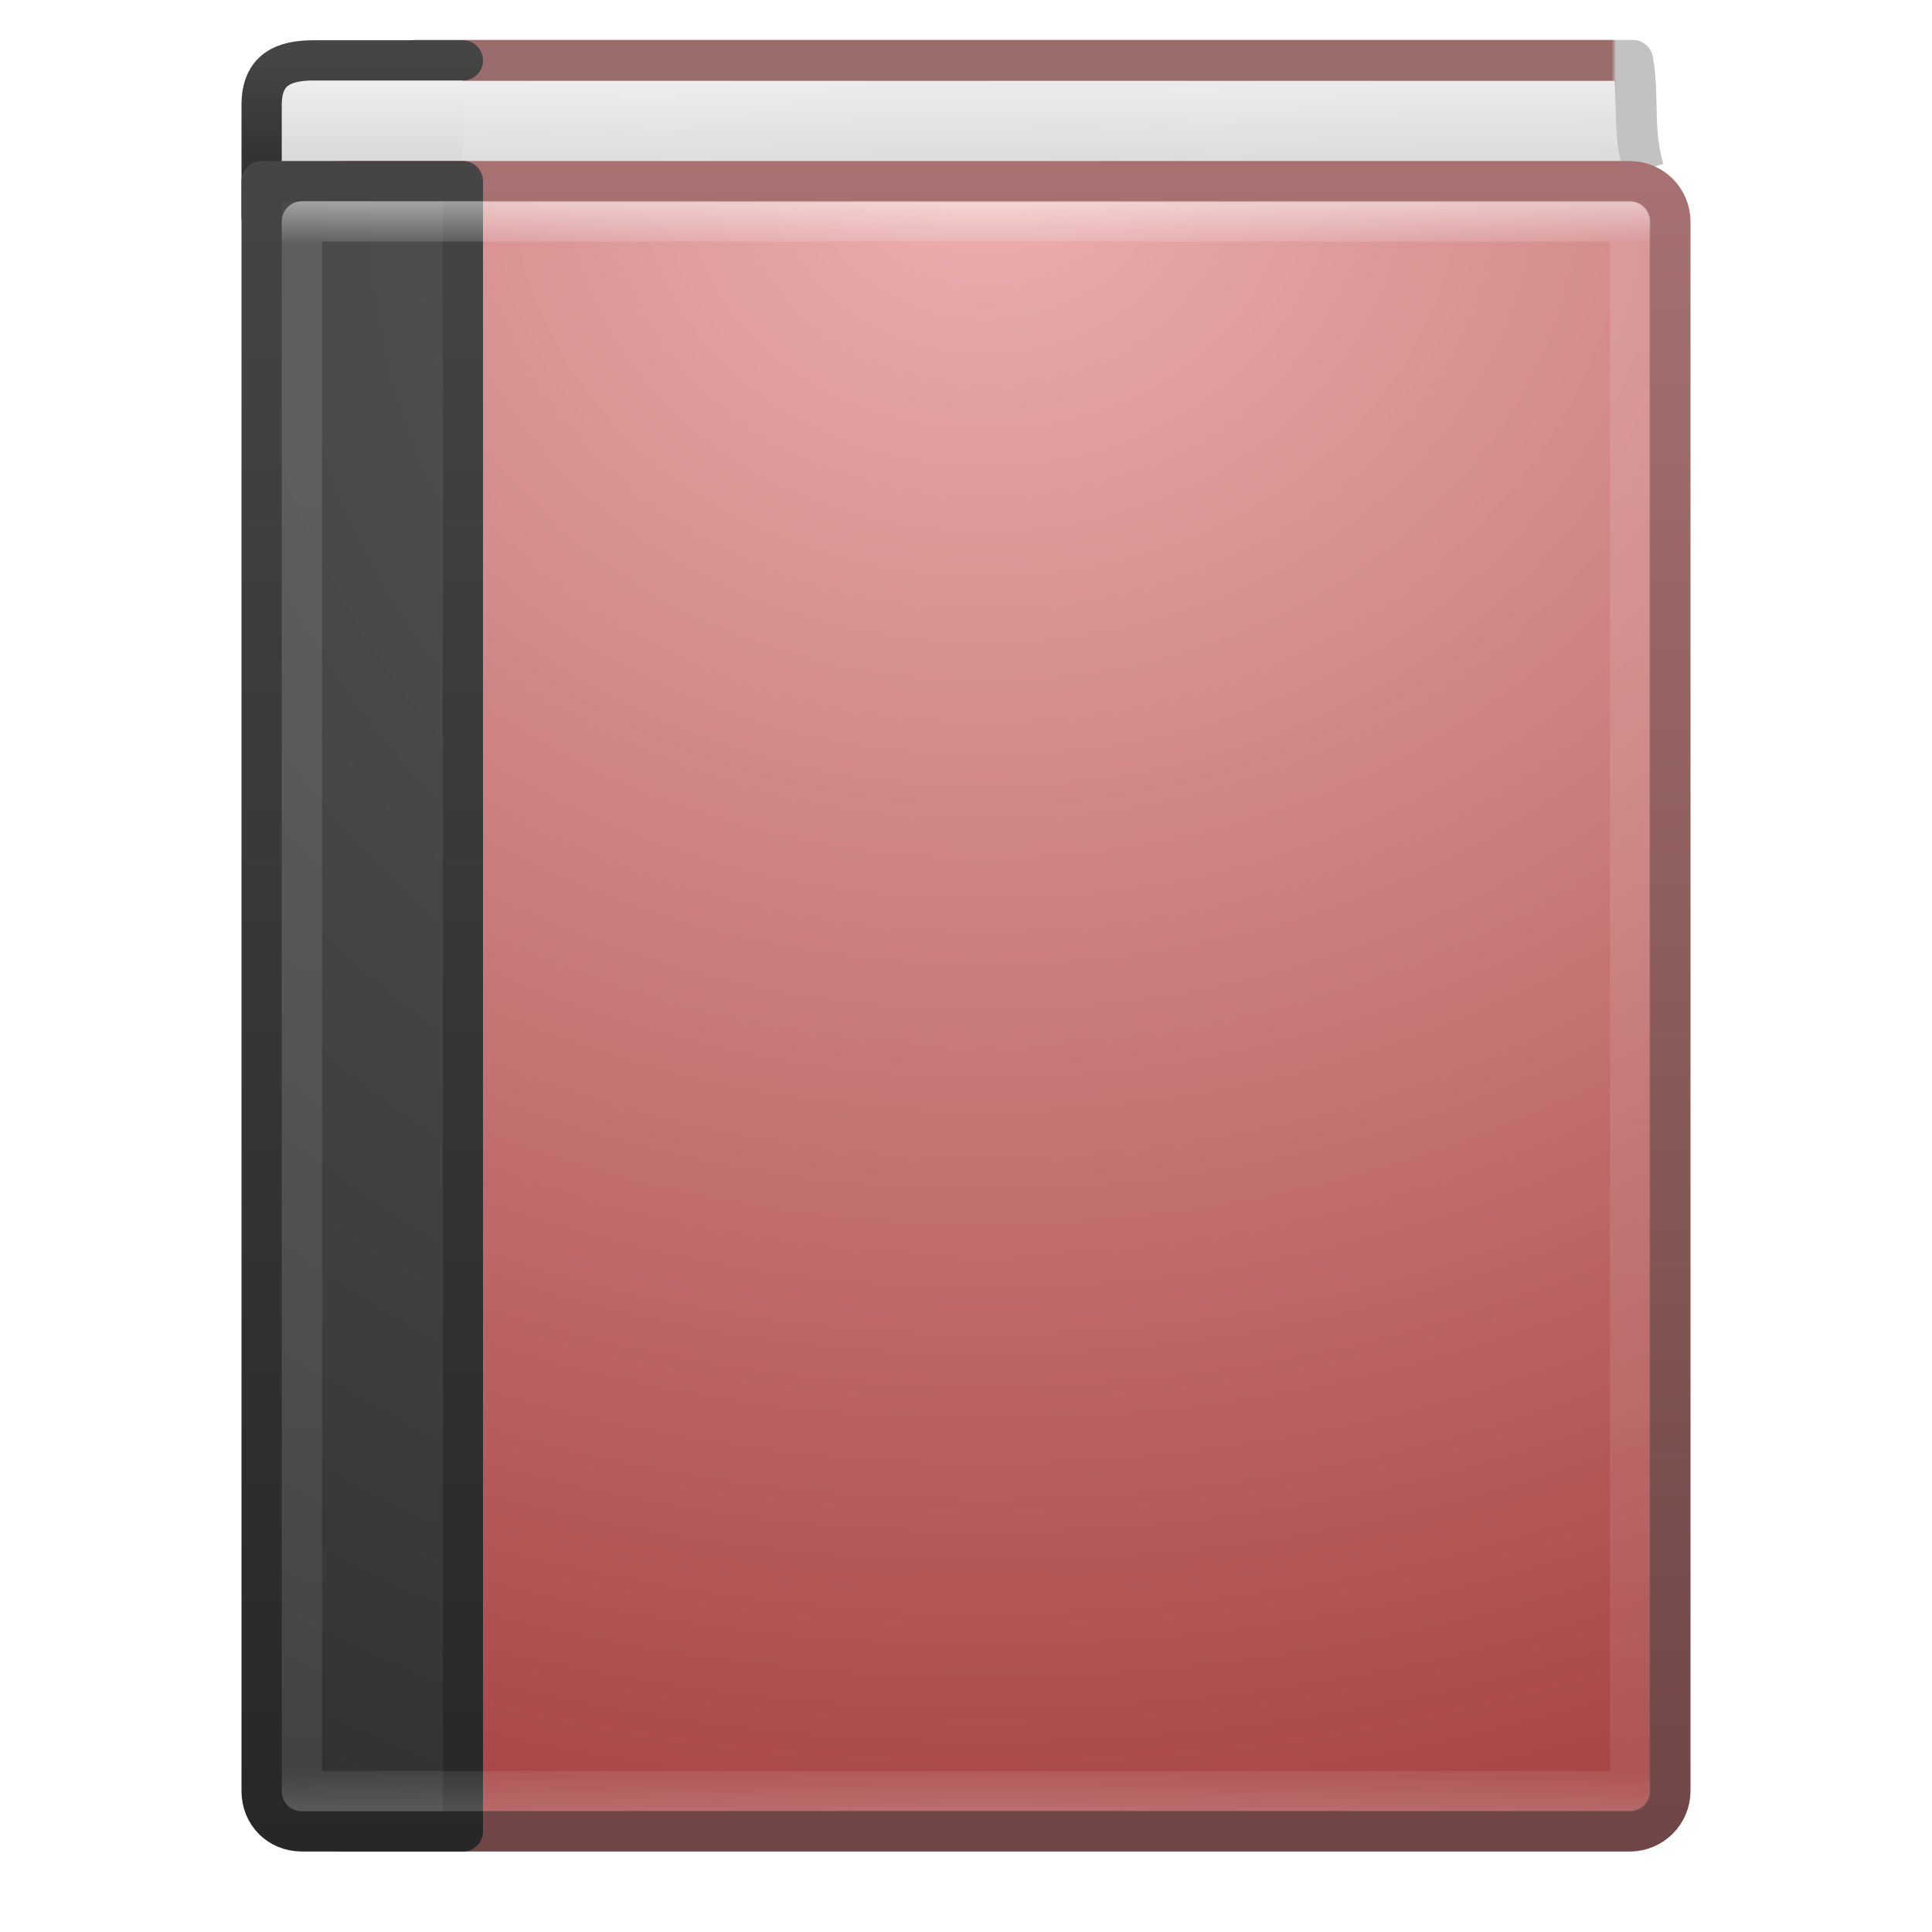
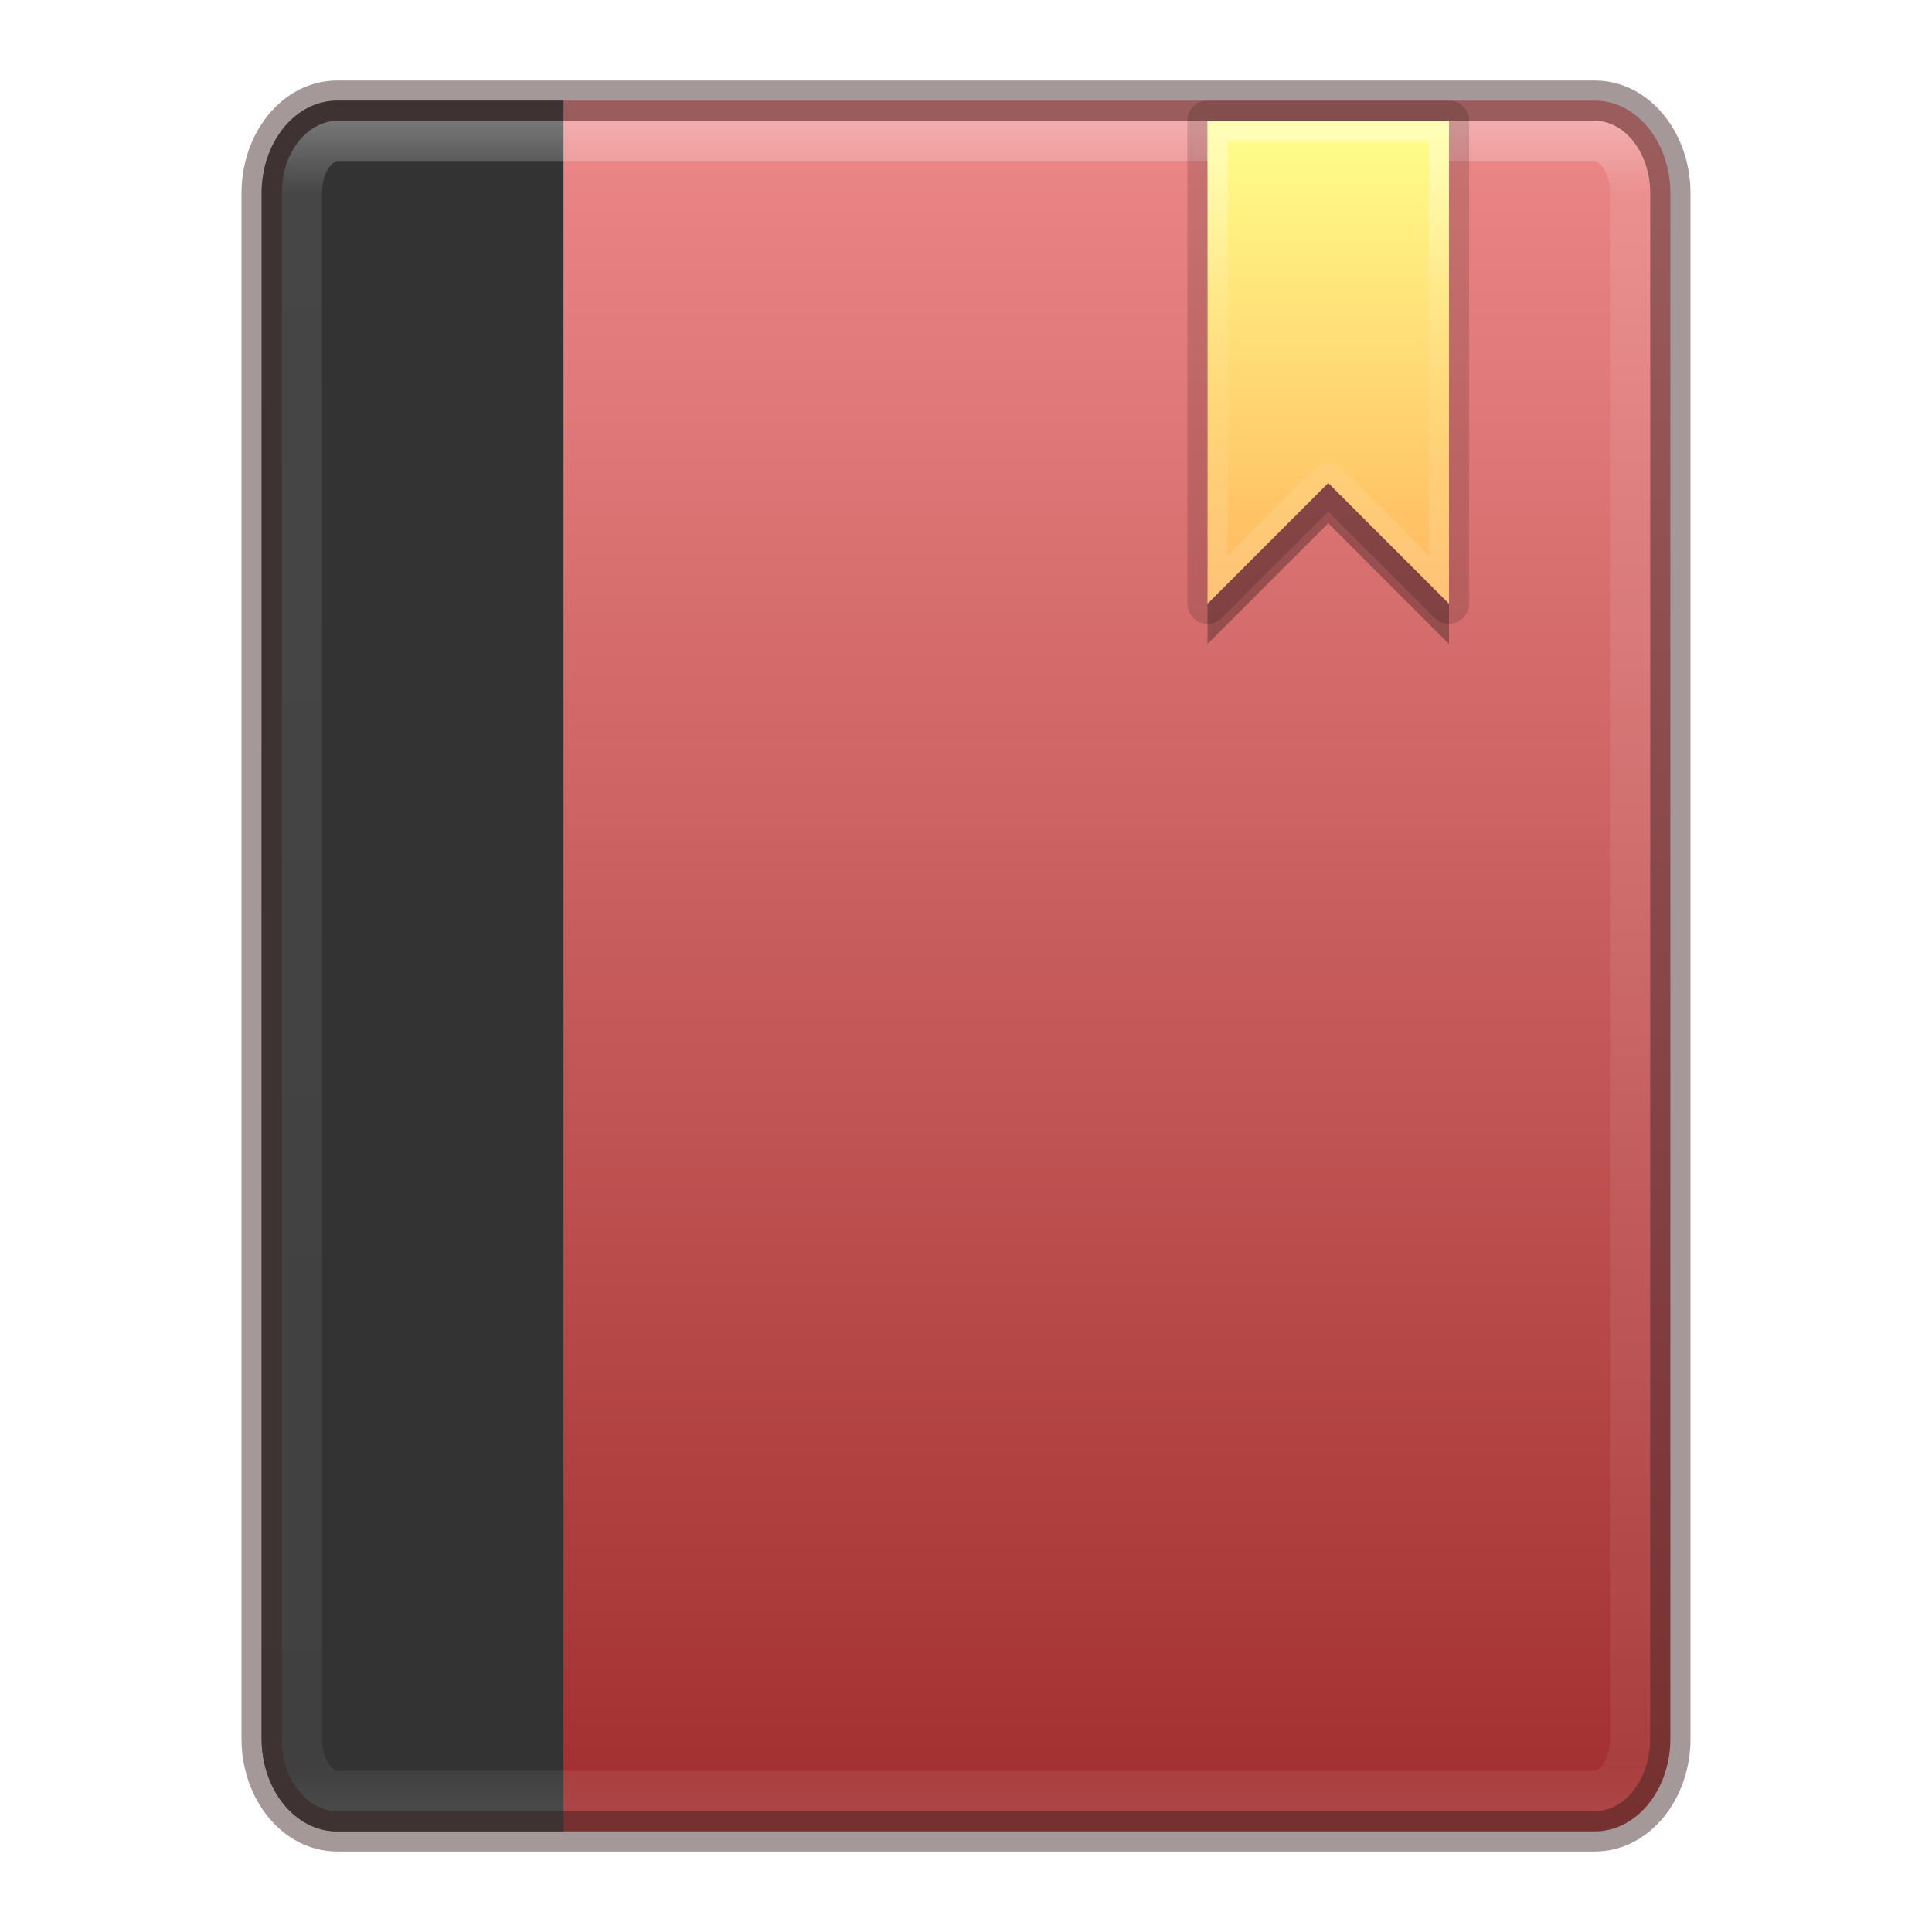
<svg xmlns="http://www.w3.org/2000/svg" xmlns:xlink="http://www.w3.org/1999/xlink" version="1.1" width="48" height="48" id="svg4045">
  <defs id="defs4047">
-     <linearGradient x1="24" y1="5" x2="24" y2="43" id="linearGradient3142" xlink:href="#linearGradient3731" gradientUnits="userSpaceOnUse" gradientTransform="matrix(0.8918919,0,0,1.054054,2.594596,-0.2972859)" />
-     <linearGradient id="linearGradient3731">
-       <stop id="stop3733" style="stop-color:#ffffff;stop-opacity:1" offset="0" />
-       <stop id="stop3735" style="stop-color:#ffffff;stop-opacity:0.235" offset="0.027" />
-       <stop id="stop3737" style="stop-color:#ffffff;stop-opacity:0.157" offset="0.974" />
-       <stop id="stop3739" style="stop-color:#ffffff;stop-opacity:0.392" offset="1" />
+     <linearGradient id="linearGradient4261">
+       <stop offset="0" style="stop-color:#ffffff;stop-opacity:1" id="stop4263" />
+       <stop offset="0.364" style="stop-color:#ffffff;stop-opacity:0.235" id="stop4265" />
+       <stop offset="0.612" style="stop-color:#ffffff;stop-opacity:0.157" id="stop4267" />
+       <stop offset="1" style="stop-color:#ffffff;stop-opacity:0.392" id="stop4269" />
    </linearGradient>
-     <radialGradient cx="7.496" cy="8.45" r="20" fx="7.496" fy="8.45" id="radialGradient3145" xlink:href="#linearGradient2867-449-88-871-390-598-476-591-434-148-57-177-641-289-620-227-114-444-680-744-8" gradientUnits="userSpaceOnUse" gradientTransform="matrix(1.9428467e-8,2.456836,-2.472257,-4.5264291e-8,46.8901,-13.30325)" />
-     <linearGradient id="linearGradient2867-449-88-871-390-598-476-591-434-148-57-177-641-289-620-227-114-444-680-744-8">
-       <stop id="stop5430-8" style="stop-color:#5f5f5f;stop-opacity:1" offset="0" />
-       <stop id="stop5432-3" style="stop-color:#4f4f4f;stop-opacity:1" offset="0.262" />
-       <stop id="stop5434-1" style="stop-color:#3b3b3b;stop-opacity:1" offset="0.705" />
-       <stop id="stop5436-8" style="stop-color:#2b2b2b;stop-opacity:1" offset="1" />
+     <linearGradient id="linearGradient4226">
+       <stop style="stop-color:#ffff8b;stop-opacity:1;" offset="0" id="stop4228" />
+       <stop style="stop-color:#ffb960;stop-opacity:1" offset="1" id="stop4230" />
    </linearGradient>
-     <linearGradient x1="24" y1="44" x2="24" y2="3.899" id="linearGradient3147" xlink:href="#linearGradient3707-319-631-407-324-616-674-812-821-107-178-392-400-6" gradientUnits="userSpaceOnUse" gradientTransform="matrix(1,0,0,1.051282,2.000001,-0.2307699)" />
-     <linearGradient id="linearGradient3707-319-631-407-324-616-674-812-821-107-178-392-400-6">
-       <stop id="stop5440-4" style="stop-color:#272727;stop-opacity:1" offset="0" />
-       <stop id="stop5442-3" style="stop-color:#454545;stop-opacity:1" offset="1" />
+     <linearGradient xlink:href="#linearGradient8967-1" id="linearGradient3820" gradientUnits="userSpaceOnUse" gradientTransform="matrix(0.8256742,0,0,0.7166666,-4.737754,2.5)" x1="34.526" y1="1.433" x2="34.526" y2="60" />
+     <linearGradient xlink:href="#linearGradient3895" id="linearGradient4248" x1="24.965" y1="2.5" x2="24.965" y2="46" gradientUnits="userSpaceOnUse" />
+     <linearGradient id="linearGradient3895">
+       <stop id="stop3897" style="stop-color:#ffffff;stop-opacity:1" offset="0" />
+       <stop id="stop3899" style="stop-color:#ffffff;stop-opacity:0.235" offset="0.053" />
+       <stop id="stop3901" style="stop-color:#ffffff;stop-opacity:0.157" offset="0.951" />
+       <stop id="stop3903" style="stop-color:#ffffff;stop-opacity:0.392" offset="1" />
    </linearGradient>
-     <radialGradient cx="24.502" cy="6.648" r="17.498" fx="24.502" fy="6.648" id="radialGradient3829" xlink:href="#linearGradient8967" gradientUnits="userSpaceOnUse" gradientTransform="matrix(0,2.744544,-3.183415,0,45.66374,-63.07083)" />
-     <linearGradient id="linearGradient8967">
-       <stop id="stop8969" style="stop-color:#ebafaf;stop-opacity:1" offset="0" />
-       <stop id="stop8971" style="stop-color:#9e3737;stop-opacity:1" offset="1" />
+     <linearGradient id="linearGradient8967-1">
+       <stop id="stop8969-1" style="stop-color:#eb8686;stop-opacity:1" offset="0" />
+       <stop id="stop8971-8" style="stop-color:#a12e2e;stop-opacity:1" offset="1" />
    </linearGradient>
-     <linearGradient x1="32.901" y1="4.648" x2="32.901" y2="61.482" id="linearGradient3153" xlink:href="#linearGradient3319" gradientUnits="userSpaceOnUse" gradientTransform="matrix(0.7007108,0,0,0.7371287,2.078935,0.8755737)" />
-     <linearGradient id="linearGradient3319">
-       <stop id="stop3321" style="stop-color:#a77171;stop-opacity:1" offset="0" />
-       <stop id="stop3323" style="stop-color:#6f4545;stop-opacity:1" offset="1" />
-     </linearGradient>
-     <linearGradient x1="10.654" y1="1" x2="10.654" y2="3" id="linearGradient3156" xlink:href="#linearGradient2346" gradientUnits="userSpaceOnUse" gradientTransform="translate(0,1)" />
-     <linearGradient id="linearGradient2346">
-       <stop id="stop2348" style="stop-color:#eeeeee;stop-opacity:1" offset="0" />
-       <stop id="stop2350" style="stop-color:#d9d9da;stop-opacity:1" offset="1" />
-     </linearGradient>
-     <linearGradient x1="24" y1="44" x2="24" y2="3.899" id="linearGradient3158" xlink:href="#linearGradient3707-319-631-407-324-616-674-812-821-107-178-392-400-6-2" gradientUnits="userSpaceOnUse" gradientTransform="matrix(1,0,0,0.1025635,2.000261,1.038489)" />
-     <linearGradient id="linearGradient3707-319-631-407-324-616-674-812-821-107-178-392-400-6-2">
-       <stop id="stop5440-4-8" style="stop-color:#272727;stop-opacity:1" offset="0" />
-       <stop id="stop5442-3-8" style="stop-color:#454545;stop-opacity:1" offset="1" />
-     </linearGradient>
-     <linearGradient x1="24.627" y1="3.123" x2="24.64" y2="4.883" id="linearGradient3161" xlink:href="#linearGradient2346" gradientUnits="userSpaceOnUse" gradientTransform="matrix(1.004045,0,0,1.538066,1.223278,-3.040018)" />
-     <linearGradient x1="5.212" y1="0.065" x2="54.887" y2="0.065" id="linearGradient3163" xlink:href="#linearGradient4652" gradientUnits="userSpaceOnUse" gradientTransform="matrix(0.7162781,0,0,0.7471593,2.15415,0.9483483)" />
-     <linearGradient id="linearGradient4652">
-       <stop id="stop4654" style="stop-color:#9b6c6c;stop-opacity:1" offset="0" />
-       <stop id="stop4656" style="stop-color:#9b6c6c;stop-opacity:1" offset="0.96" />
-       <stop id="stop4658" style="stop-color:#c2c2c2;stop-opacity:1" offset="0.963" />
-       <stop id="stop4660" style="stop-color:#c2c2c2;stop-opacity:1" offset="1" />
-     </linearGradient>
+     <linearGradient xlink:href="#linearGradient4226" id="linearGradient4232" x1="33" y1="3" x2="33" y2="14.556" gradientUnits="userSpaceOnUse" />
+     <linearGradient xlink:href="#linearGradient4261" id="linearGradient4259" x1="33.417" y1="3" x2="33.417" y2="15.238" gradientUnits="userSpaceOnUse" />
  </defs>
-   <path style="display:inline;fill:url(#linearGradient3161);fill-opacity:1;stroke:url(#linearGradient3163);stroke-width:1.017;stroke-linecap:butt;stroke-linejoin:round;stroke-miterlimit:0;stroke-dasharray:none;stroke-dashoffset:0;stroke-opacity:1" id="path2723" d="M 40.839,4.217 C 40.544,3.226 40.728,2.445 40.565,1.5 l -30.24,0 0.178,3" />
-   <path style="color:#000000;display:inline;overflow:visible;visibility:visible;fill:url(#linearGradient3156);fill-opacity:1;fill-rule:nonzero;stroke:url(#linearGradient3158);stroke-width:1;stroke-linecap:round;stroke-linejoin:round;stroke-miterlimit:4;stroke-dasharray:none;stroke-dashoffset:0;stroke-opacity:1;marker:none;enable-background:accumulate" id="rect5505-21-3-9" d="m 11.5,5.5 -4,0 c -0.571,0 -1,-0.042 -1,-0.098 l 0,-2.796 c 0,-0.888 0.559,-1.106 1.291,-1.106 l 3.709,0" />
-   <rect style="display:inline;fill:url(#radialGradient3829);fill-opacity:1;stroke:url(#linearGradient3153);stroke-width:1.019;stroke-linecap:round;stroke-linejoin:round;stroke-miterlimit:0;stroke-dasharray:none;stroke-dashoffset:0;stroke-opacity:1" id="rect2719" y="4.51" x="7.513" ry="1" rx="1" height="40.981" width="33.978" />
-   <path style="color:#000000;display:inline;overflow:visible;visibility:visible;fill:url(#radialGradient3145);fill-opacity:1;fill-rule:nonzero;stroke:url(#linearGradient3147);stroke-width:1;stroke-linecap:round;stroke-linejoin:round;stroke-miterlimit:4;stroke-dasharray:none;stroke-dashoffset:0;stroke-opacity:1;marker:none;enable-background:accumulate" id="rect5505-21-3" d="m 11.5,4.5 c 0,0 0,28.509 0,41 l -4,0 c -0.571,0 -1,-0.434 -1,-1 l 0,-40 z" />
-   <rect style="opacity:0.5;fill:none;stroke:url(#linearGradient3142);stroke-width:1;stroke-linecap:round;stroke-linejoin:round;stroke-miterlimit:4;stroke-dasharray:none;stroke-dashoffset:0;stroke-opacity:1" id="rect6741-0" y="5.5" x="7.5" height="39" width="33" />
+   <rect height="0" width="0" style="opacity:0.184;fill:#282828;fill-opacity:1;stroke:#282828;stroke-width:0.914;stroke-linecap:butt;stroke-linejoin:miter;stroke-miterlimit:4;stroke-dasharray:none;stroke-opacity:1" id="rect7613" x="-155.5" y="-93.5" />
+   <rect style="color:#000000;display:inline;overflow:visible;visibility:visible;fill:url(#linearGradient3820);fill-opacity:1.0;fill-rule:nonzero;stroke:none;stroke-width:1;marker:none;enable-background:accumulate" id="rect5505-21" y="2.5" x="6.5" ry="2.304" rx="1.875" height="43" width="35" />
+   <path style="opacity:1;fill:#333333;fill-opacity:1;stroke:none;stroke-width:1;stroke-linecap:round;stroke-linejoin:round;stroke-miterlimit:4;stroke-dasharray:none;stroke-opacity:1" d="M 8.375 2.5 C 7.336 2.5 6.5 3.527 6.5 4.803 L 6.5 43.197 C 6.5 44.473 7.336 45.5 8.375 45.5 L 14 45.5 L 14 2.5 L 8.375 2.5 z " id="rect4250" />
+   <path id="path4240" d="M 8.375 3.5 C 7.996 3.5 7.5 3.963 7.5 4.803 L 7.5 43.197 C 7.5 44.037 7.996 44.5 8.375 44.5 L 39.625 44.5 C 40.004 44.5 40.5 44.037 40.5 43.197 L 40.5 4.803 C 40.5 3.963 40.004 3.5 39.625 3.5 L 8.375 3.5 z " style="color:#000000;display:inline;overflow:visible;visibility:visible;fill:none;fill-opacity:1;fill-rule:nonzero;stroke:url(#linearGradient4248);stroke-width:1;marker:none;enable-background:accumulate;stroke-opacity:1;stroke-miterlimit:4;stroke-dasharray:none;opacity:0.4" />
+   <rect width="35" height="43" rx="1.875" ry="2.304" x="6.5" y="2.5" id="rect4216" style="color:#000000;display:inline;overflow:visible;visibility:visible;fill:none;fill-opacity:1;fill-rule:nonzero;stroke:#4a3232;stroke-width:1;marker:none;enable-background:accumulate;stroke-opacity:1;opacity:0.5" />
+   <path d="m 30,3 6,0 0,12 -3,-3 -3,3 z" id="path4234" style="fill:none;fill-opacity:1;fill-rule:evenodd;stroke:#000000;stroke-width:1px;stroke-linecap:round;stroke-linejoin:round;stroke-opacity:1;opacity:0.15" />
+   <path d="m 30,4 6,0 0,12 -3,-3 -3,3 z" id="path4236" style="opacity:0.3;fill:#000000;fill-opacity:1;fill-rule:evenodd;stroke:none;stroke-width:1px;stroke-linecap:butt;stroke-linejoin:miter;stroke-opacity:1" />
+   <path style="fill:url(#linearGradient4232);fill-opacity:1;fill-rule:evenodd;stroke:none;stroke-width:1px;stroke-linecap:butt;stroke-linejoin:miter;stroke-opacity:1" id="path2472" d="m 30,3 6,0 0,12 -3,-3 -3,3 z" />
+   <path style="color:#000000;font-style:normal;font-variant:normal;font-weight:normal;font-stretch:normal;font-size:medium;line-height:normal;font-family:sans-serif;text-indent:0;text-align:start;text-decoration:none;text-decoration-line:none;text-decoration-style:solid;text-decoration-color:#000000;letter-spacing:normal;word-spacing:normal;text-transform:none;direction:ltr;block-progression:tb;writing-mode:lr-tb;baseline-shift:baseline;text-anchor:start;white-space:normal;clip-rule:nonzero;display:inline;overflow:visible;visibility:visible;opacity:0.4;isolation:auto;mix-blend-mode:normal;color-interpolation:sRGB;color-interpolation-filters:linearRGB;solid-color:#000000;solid-opacity:1;fill:url(#linearGradient4259);fill-opacity:1;fill-rule:evenodd;stroke:none;stroke-width:1px;stroke-linecap:butt;stroke-linejoin:miter;stroke-miterlimit:4;stroke-dasharray:none;stroke-dashoffset:0;stroke-opacity:1;color-rendering:auto;image-rendering:auto;shape-rendering:auto;text-rendering:auto;enable-background:accumulate" d="M 30 3 L 30 3.5 L 30 15 L 33 12 L 36 15 L 36 3 L 30 3 z M 30.5 3.5 L 35.5 3.5 L 35.5 13.793 L 33.354 11.646 A 0.5 0.5 0 0 0 32.646 11.646 L 30.5 13.793 L 30.5 3.5 z " id="path4246" />
</svg>
